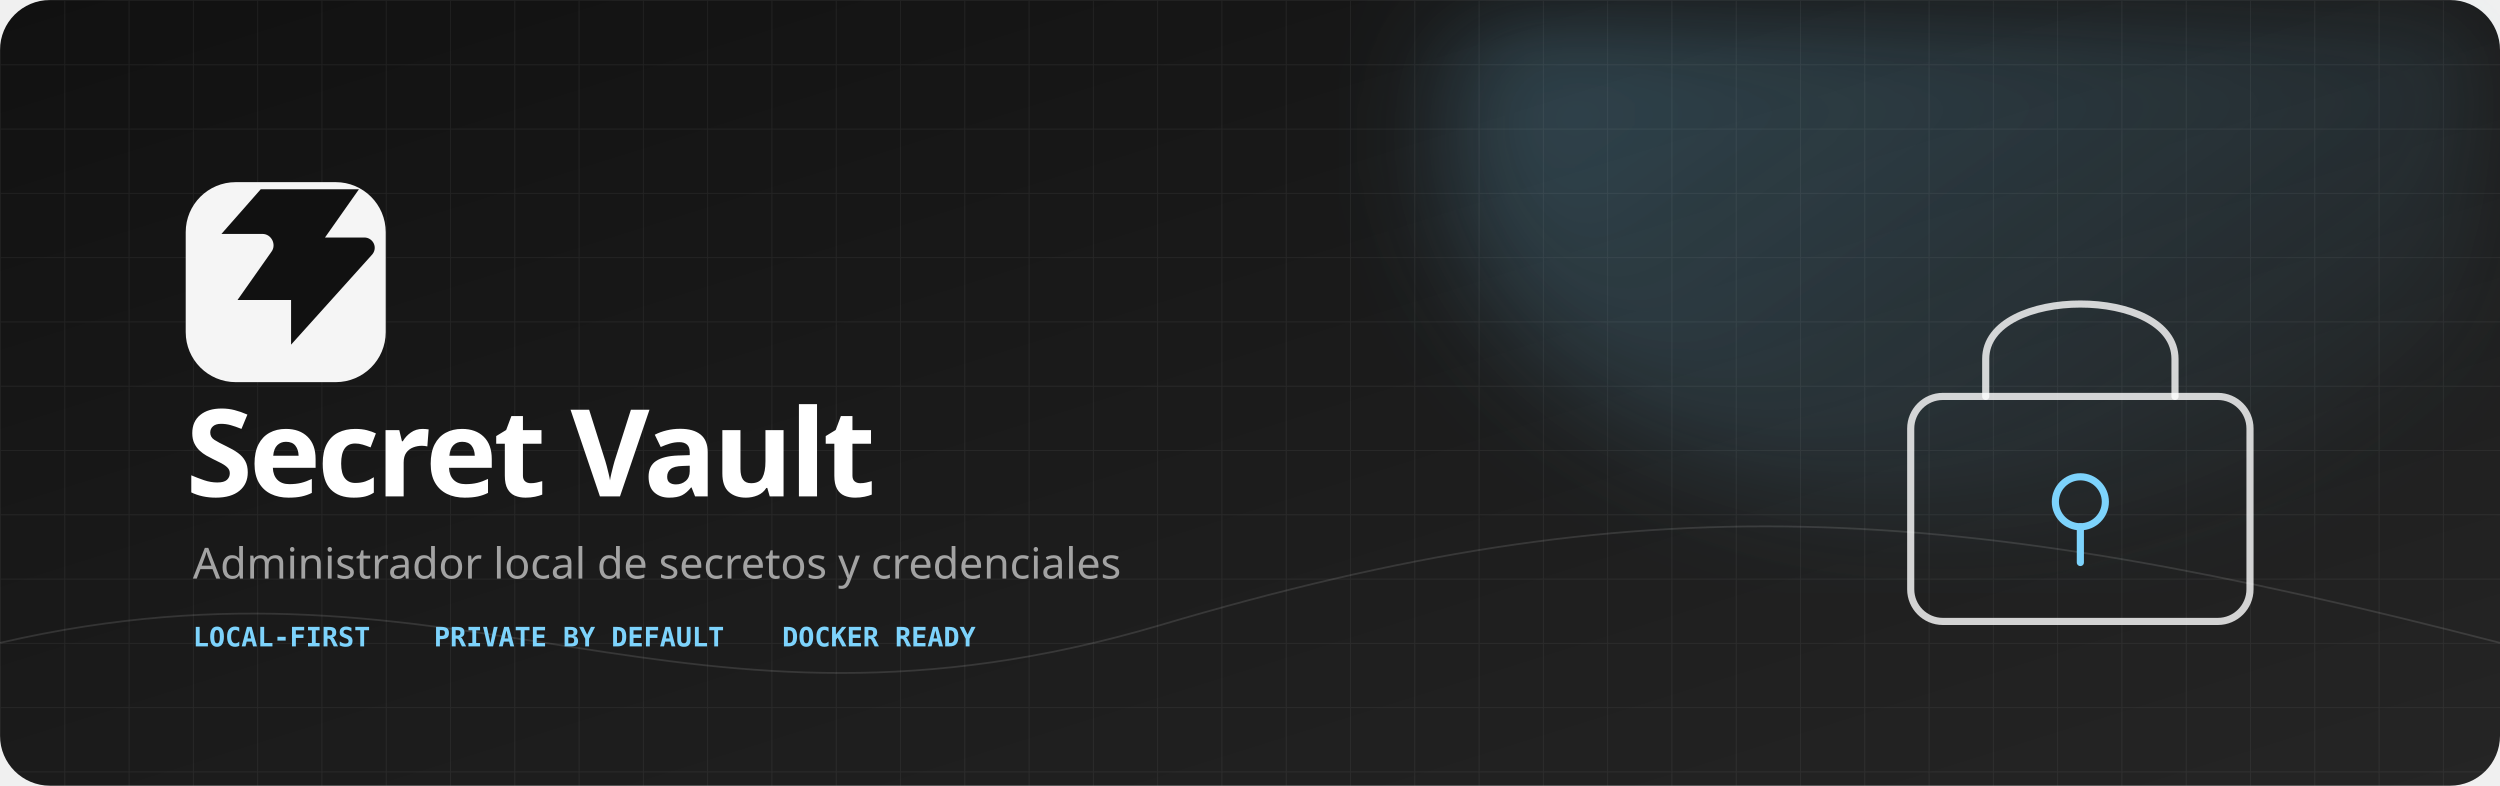
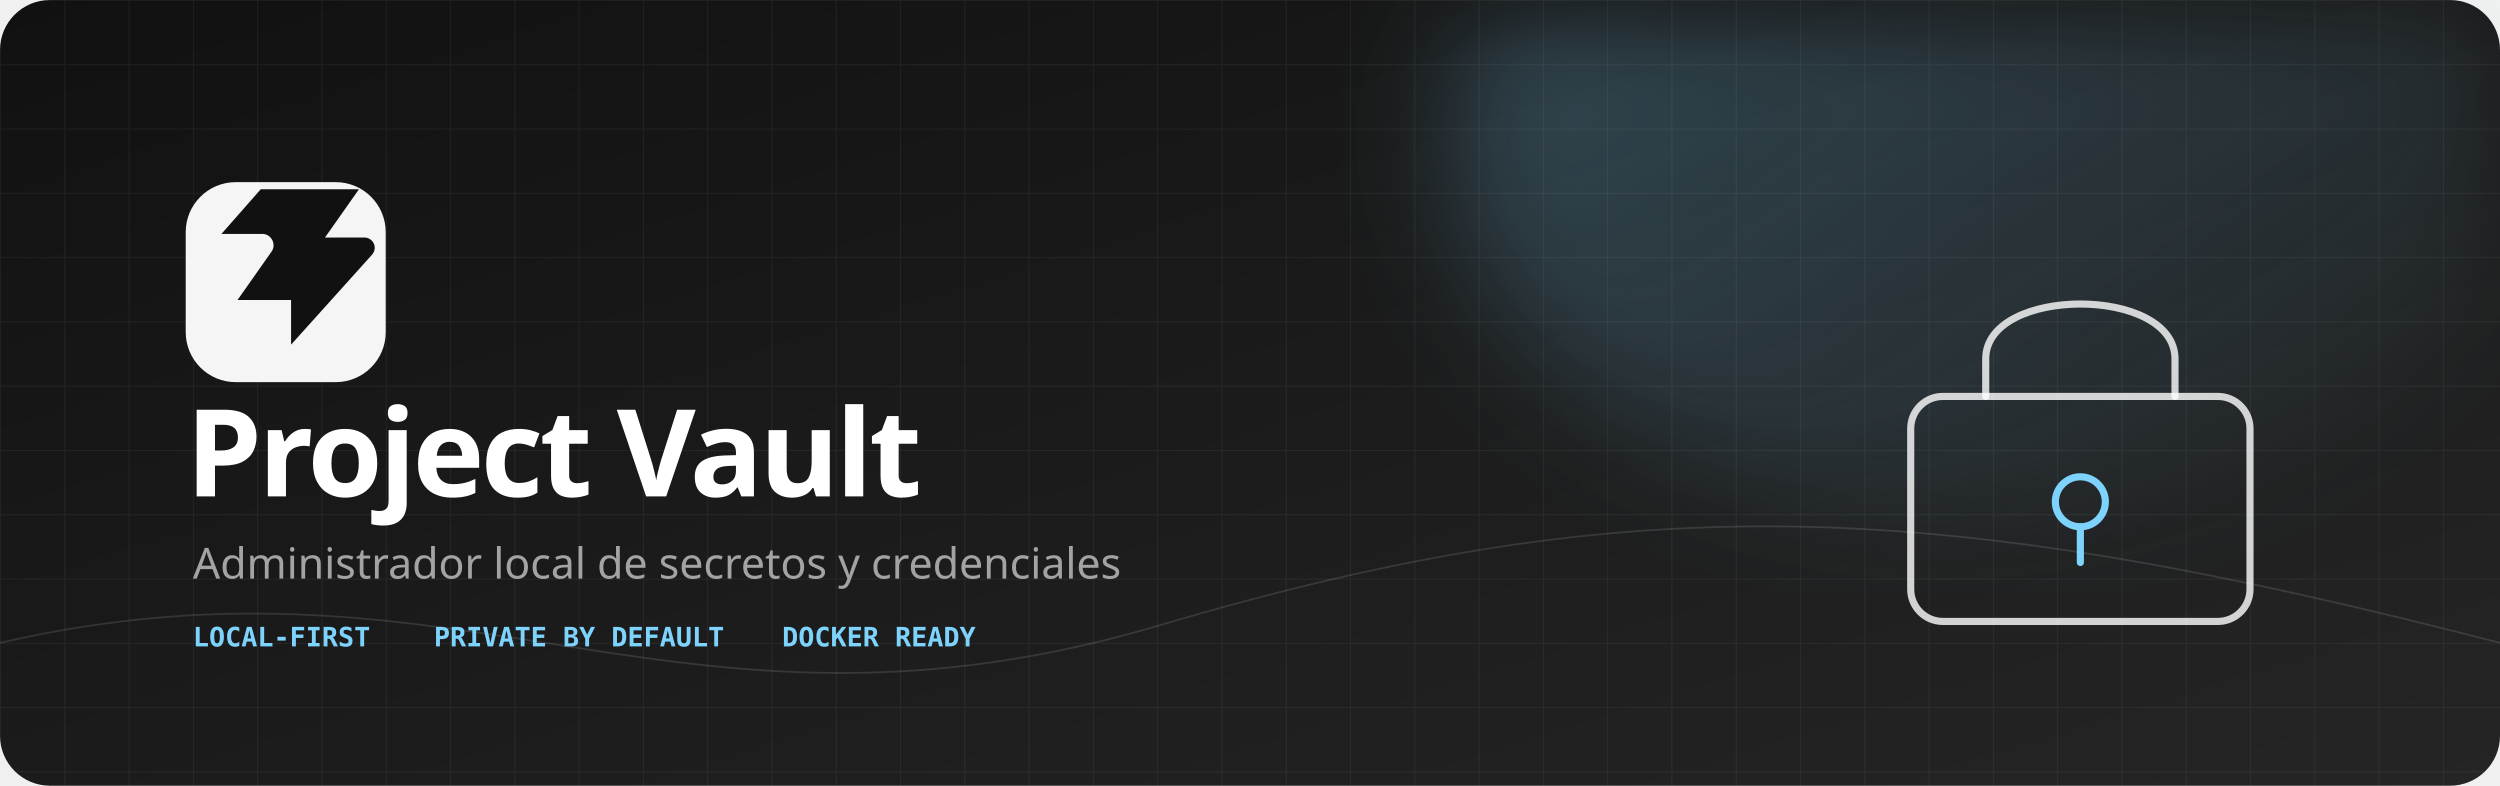
<svg xmlns="http://www.w3.org/2000/svg" width="1400" height="440" viewBox="0 0 1400 440" role="img" aria-labelledby="title desc">
  <defs>
    <linearGradient id="bg" x1="0" y1="0" x2="1" y2="1">
      <stop offset="0" stop-color="#111111" />
      <stop offset="1" stop-color="#252525" />
    </linearGradient>
    <linearGradient id="glow" x1="0" y1="0" x2="1" y2="1">
      <stop offset="0" stop-color="#7dd3fc" stop-opacity=".3" />
      <stop offset="1" stop-color="#7dd3fc" stop-opacity="0" />
    </linearGradient>
    <pattern id="grid" width="36" height="36" patternUnits="userSpaceOnUse">
      <path d="M36 0H0V36" fill="none" stroke="#ffffff" stroke-opacity=".055" />
    </pattern>
    <filter id="blur">
      <feGaussianBlur stdDeviation="32" />
    </filter>
  </defs>
  <rect width="1400" height="440" rx="28" fill="url(#bg)" />
  <ellipse cx="1110" cy="80" rx="300" ry="210" fill="url(#glow)" filter="url(#blur)" />
  <rect width="1400" height="440" rx="28" fill="url(#grid)" />
  <path d="M0 360C260 300 380 430 650 350s440-70 750 10" fill="none" stroke="#ffffff" stroke-opacity=".12" />
  <g transform="translate(104 102)">
    <rect width="112" height="112" rx="28" fill="#f5f5f5" />
    <path d="M59 91V66H29l19-27c3-4 0-10-5-10H20L42 4h55L78 31h22c5 0 8 6 4 10L59 91Z" fill="#111111" />
  </g>
-   <text x="104" y="278" fill="#ffffff" font-family="ui-sans-serif,system-ui,sans-serif" font-size="68" font-weight="700" letter-spacing="-2">Secret Vault</text>
+   <text x="104" y="278" fill="#ffffff" font-family="ui-sans-serif,system-ui,sans-serif" font-size="68" font-weight="700" letter-spacing="-2">Project Vault</text>
  <text x="108" y="324" fill="#a3a3a3" font-family="ui-sans-serif,system-ui,sans-serif" font-size="24" font-weight="500">Administrador local de secretos y credenciales</text>
  <g transform="translate(108 362)" fill="#7dd3fc" font-family="ui-monospace,SFMono-Regular,Menlo,monospace" font-size="15" font-weight="600">
    <text>LOCAL-FIRST</text>
    <text x="135">PRIVATE BY DEFAULT</text>
    <text x="330">DOCKER READY</text>
  </g>
  <g transform="translate(1070 180)" fill="none" stroke="#ffffff" stroke-linecap="round" stroke-linejoin="round">
    <rect x="0" y="42" width="190" height="126" rx="18" stroke-opacity=".8" stroke-width="4" />
    <path d="M42 42V21C42-20 148-20 148 21v21" stroke-opacity=".8" stroke-width="4" />
    <circle cx="95" cy="101" r="14" stroke="#7dd3fc" stroke-width="4" />
    <path d="M95 115v20" stroke="#7dd3fc" stroke-width="4" />
  </g>
</svg>
